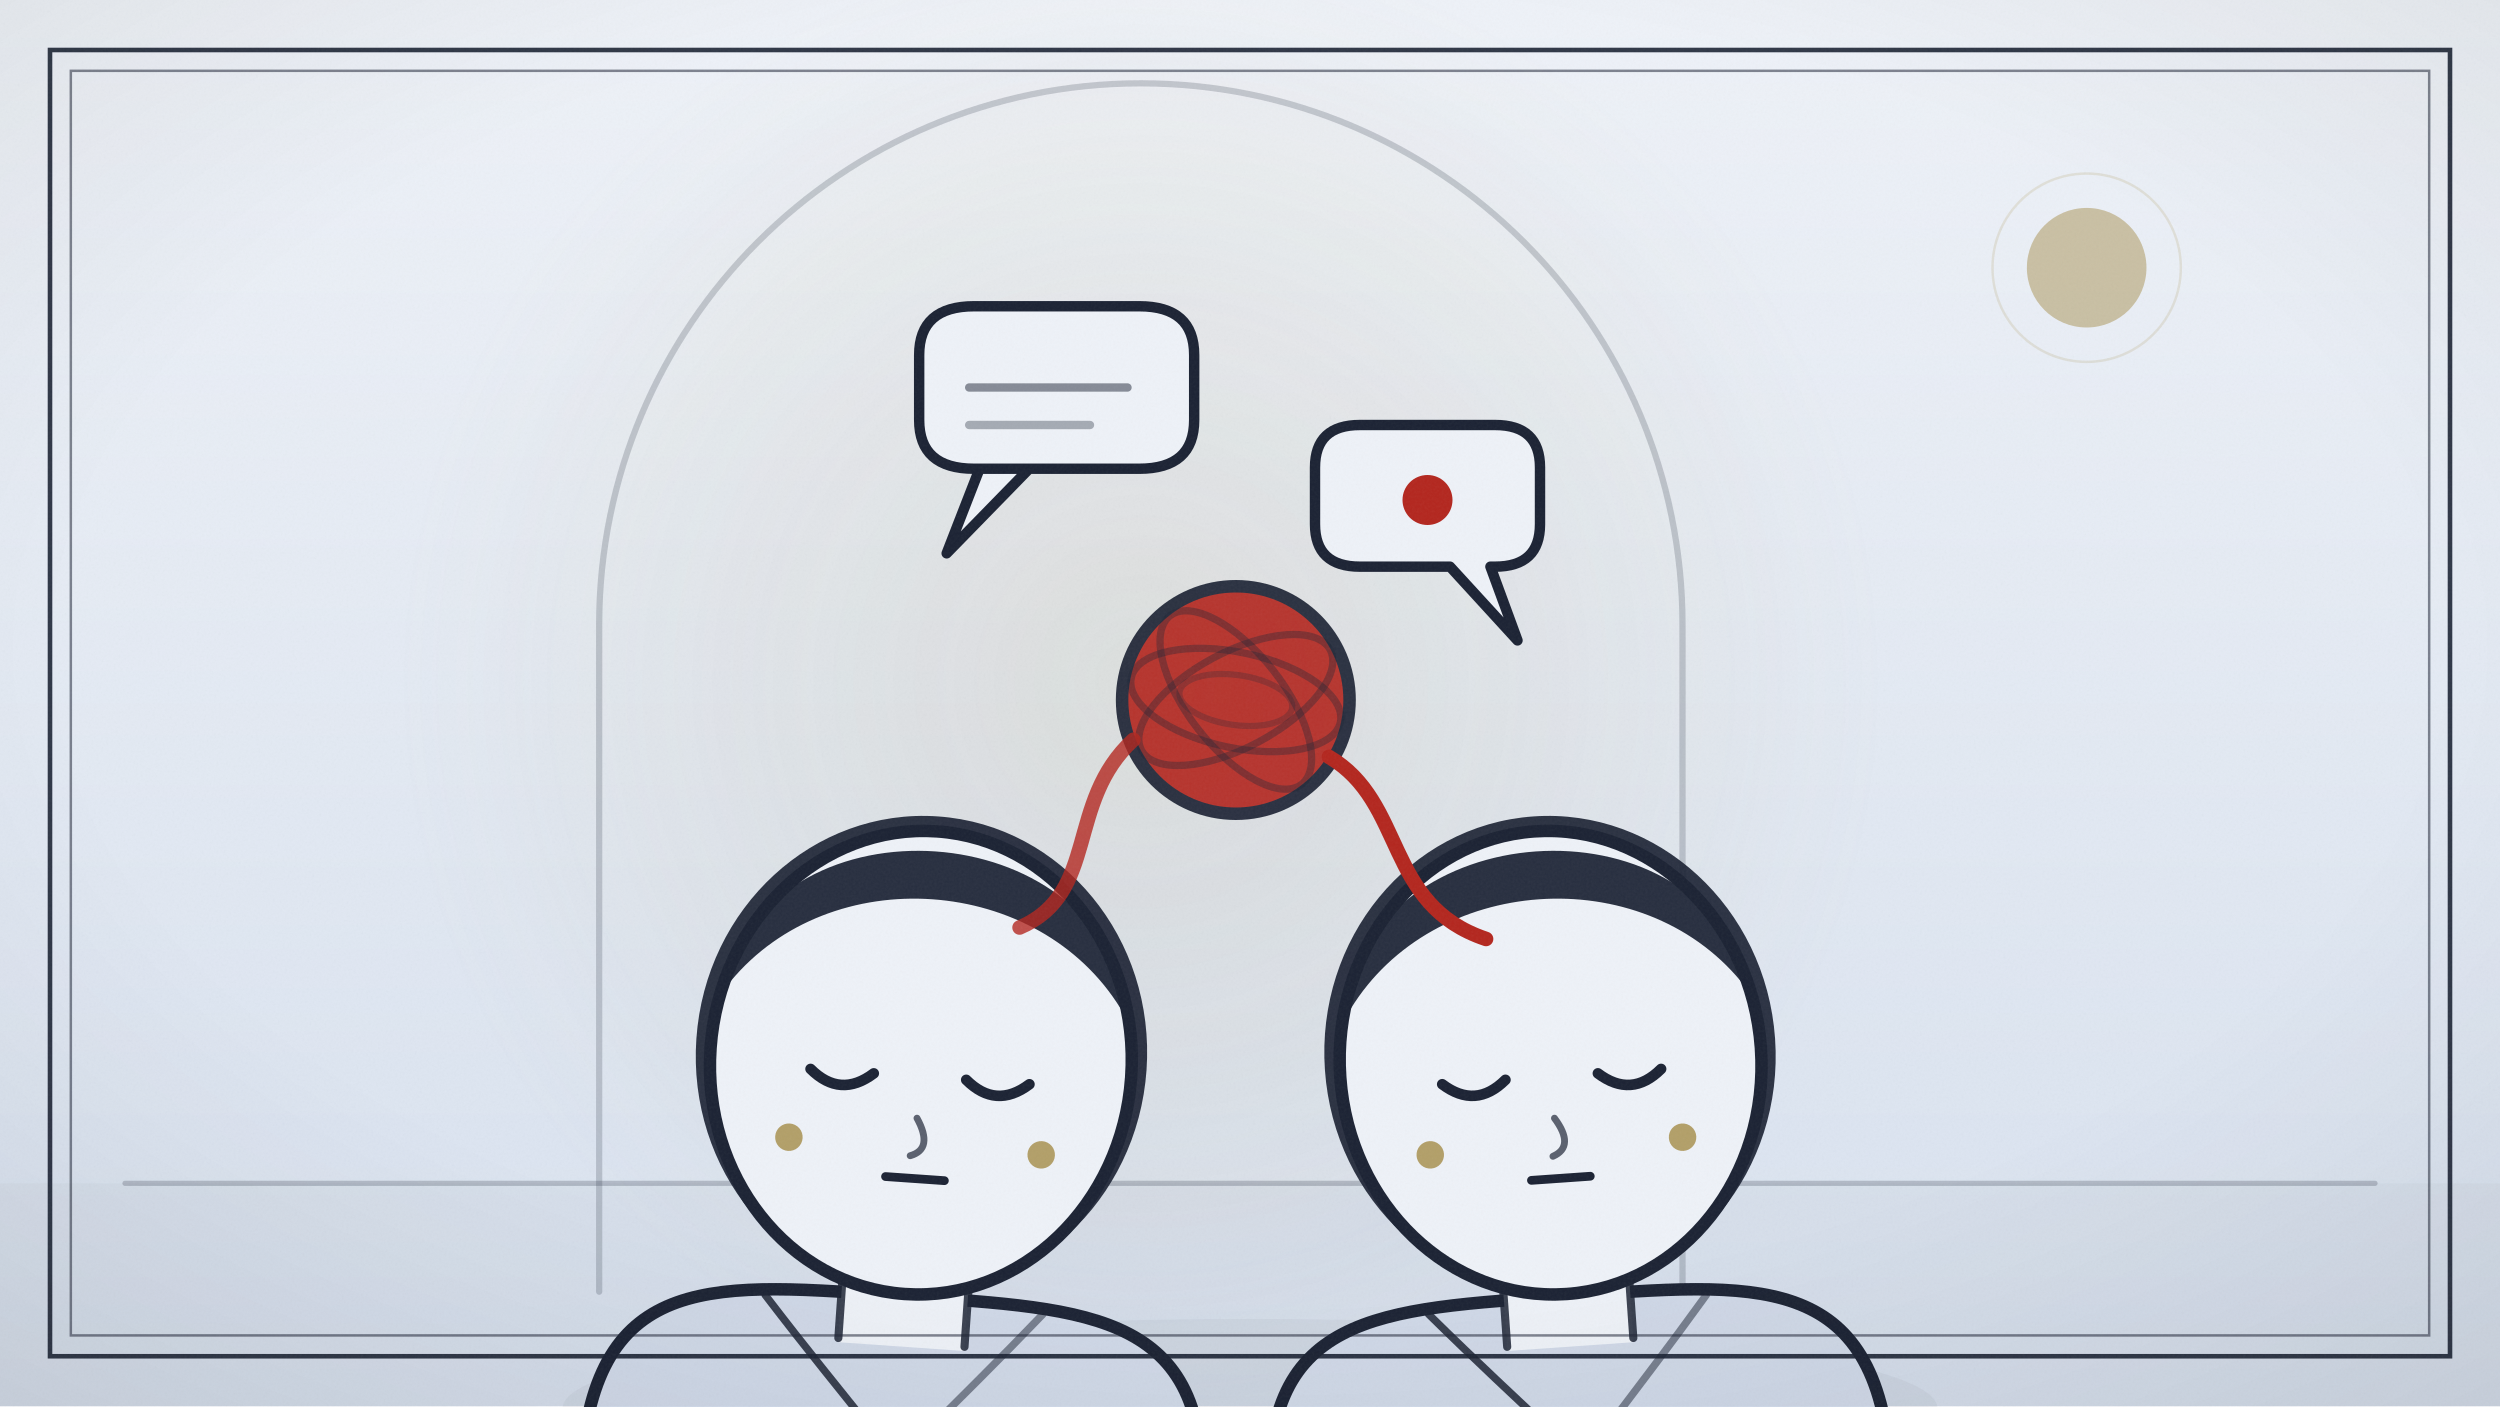
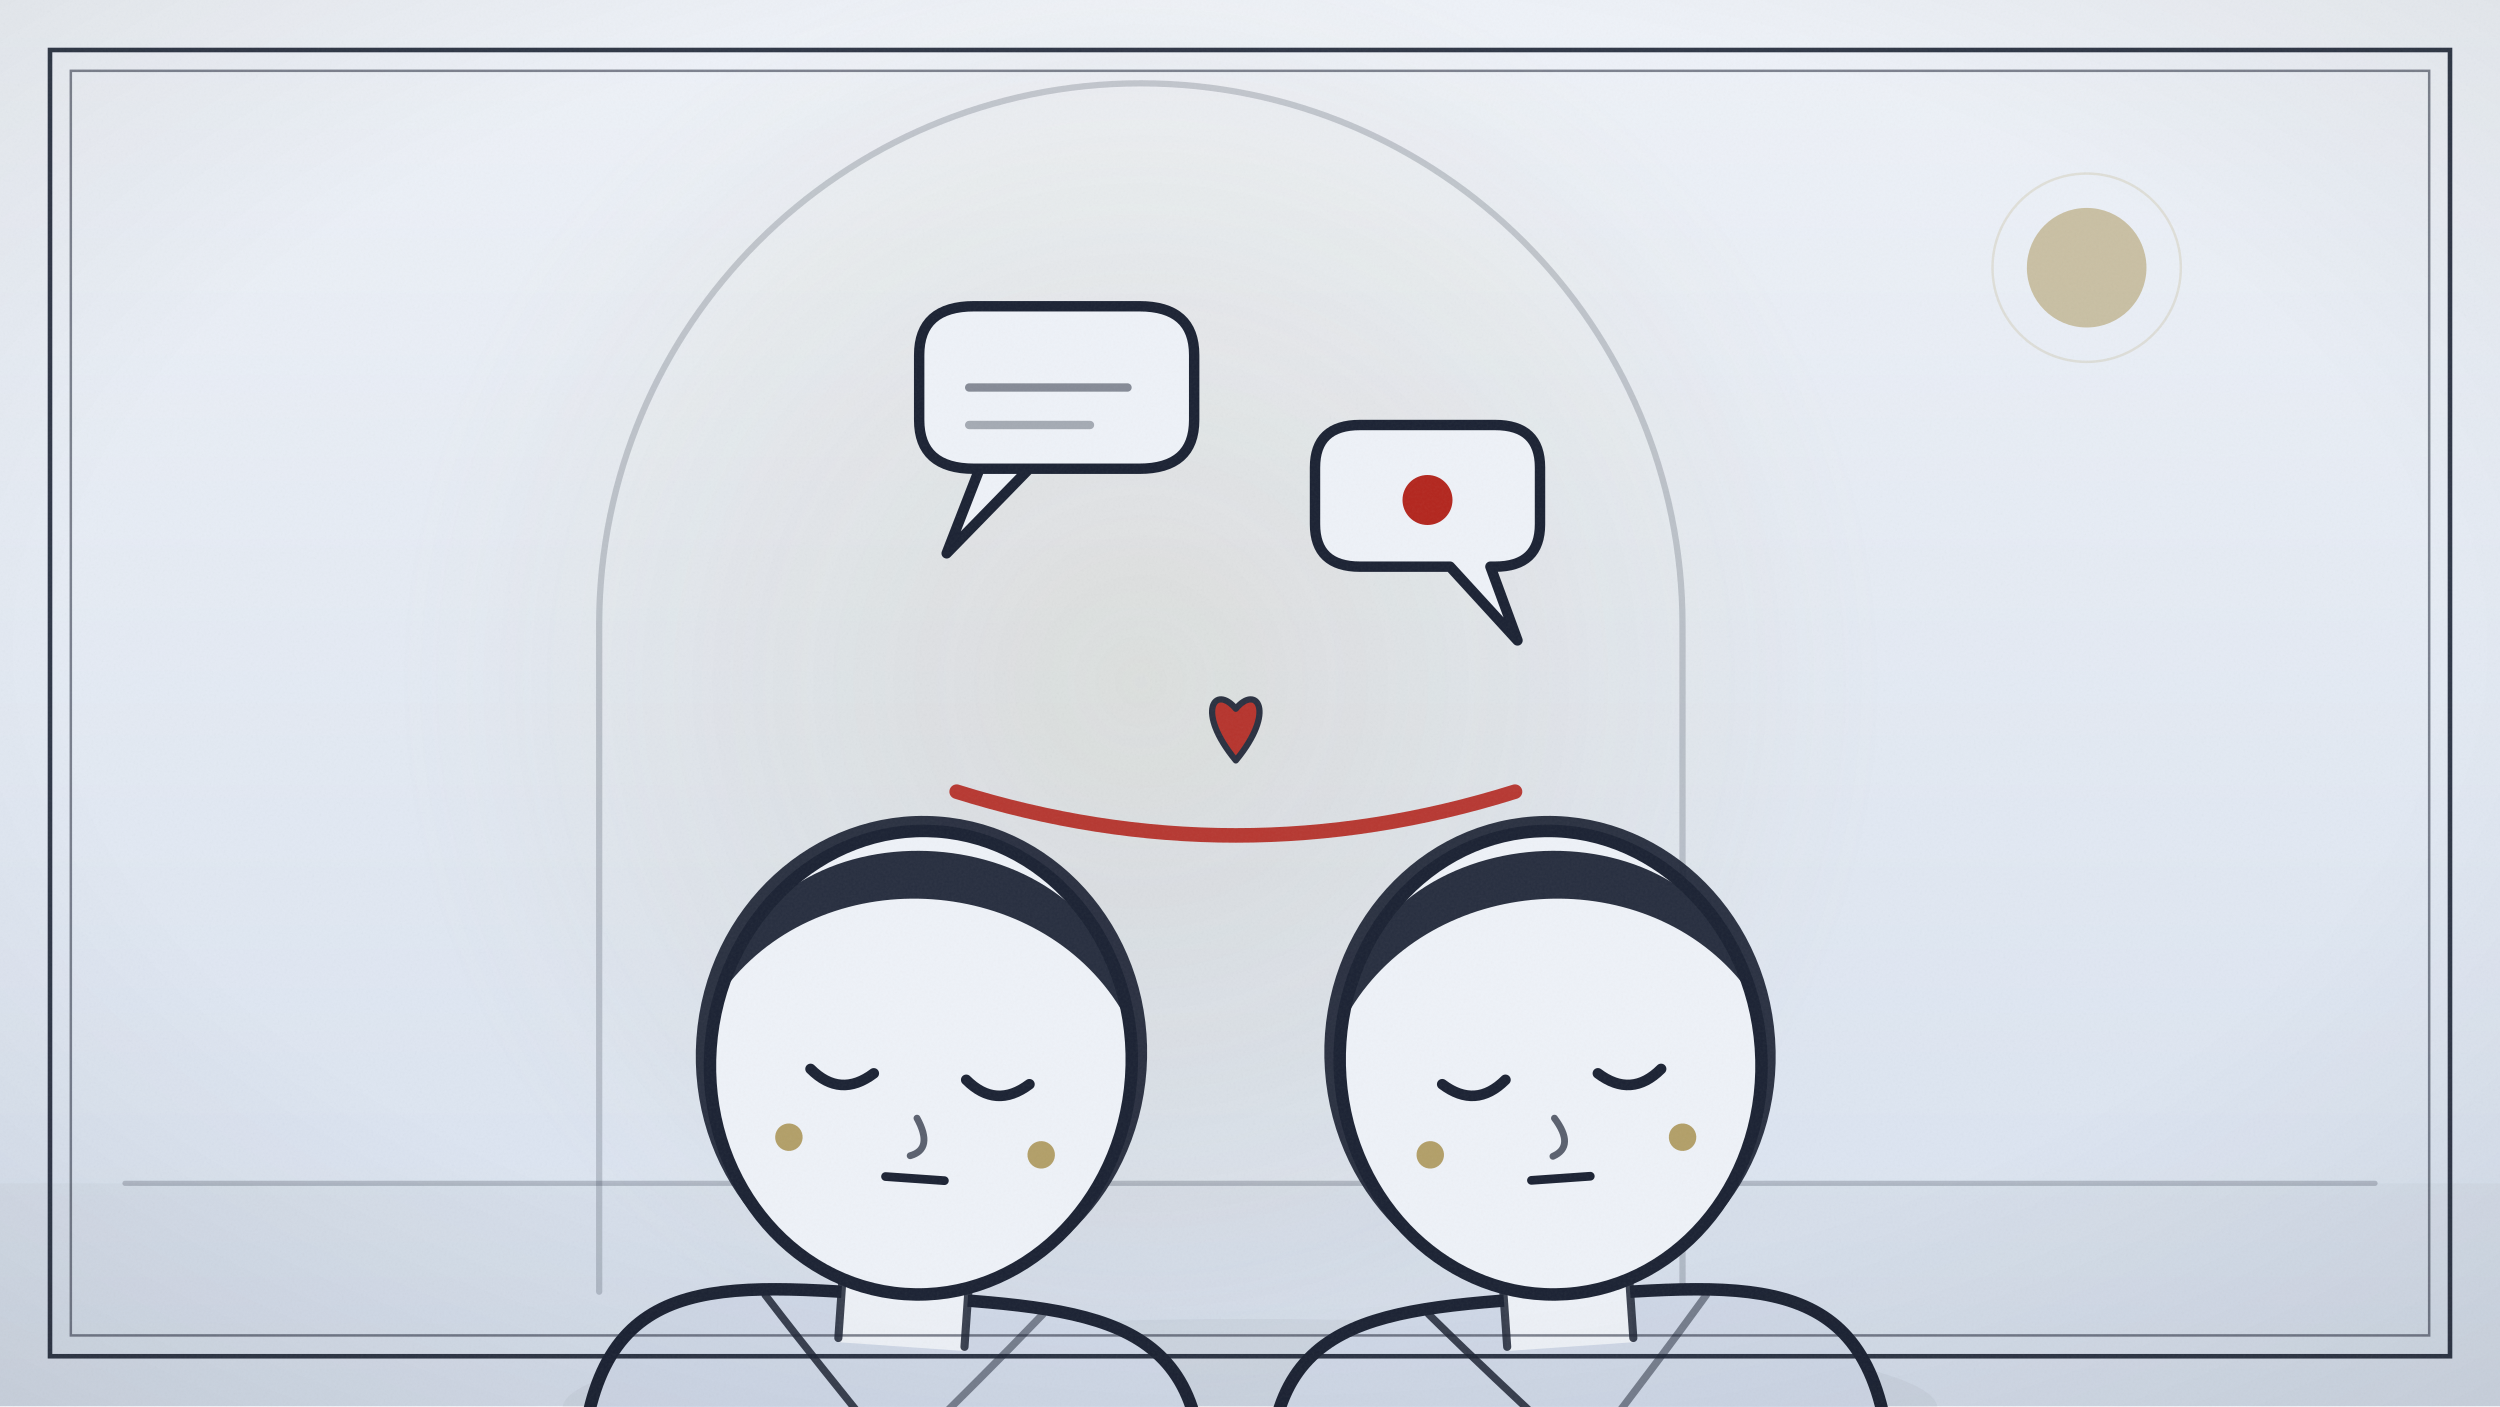
<svg xmlns="http://www.w3.org/2000/svg" viewBox="0 0 1200 675" width="1200" height="675" role="img" aria-label="정운타임즈 일러스트 · duo">
  <defs>
    <linearGradient id="paper15262" x1="0" y1="0" x2="0" y2="1">
      <stop offset="0" stop-color="#eef2f8" />
      <stop offset="1" stop-color="#d8e1ef" />
    </linearGradient>
    <radialGradient id="wash15262" cx="0.5" cy="0.5" r="0.5">
      <stop offset="0" stop-color="#a8904f" stop-opacity="0.16" />
      <stop offset="0.62" stop-color="#a8904f" stop-opacity="0.07" />
      <stop offset="1" stop-color="#a8904f" stop-opacity="0" />
    </radialGradient>
    <linearGradient id="fade15262" x1="0" y1="0" x2="0" y2="1">
      <stop offset="0" stop-color="#d8e1ef" stop-opacity="0" />
      <stop offset="1" stop-color="#1b2233" stop-opacity="0.10" />
    </linearGradient>
    <radialGradient id="vig15262" cx="0.5" cy="0.46" r="0.78">
      <stop offset="0.6" stop-color="#000" stop-opacity="0" />
      <stop offset="1" stop-color="#000" stop-opacity="0.08" />
    </radialGradient>
    <filter id="grain15262" x="0" y="0" width="100%" height="100%">
      <feTurbulence type="fractalNoise" baseFrequency="0.85" numOctaves="2" stitchTiles="stitch" />
      <feColorMatrix type="saturate" values="0" />
    </filter>
  </defs>
  <rect width="1200" height="675" fill="url(#paper15262)" />
  <circle cx="547.6" cy="327.4" r="354.6" fill="url(#wash15262)" opacity="0.85" />
  <path d="M 287.6 620 L 287.6 300 A 260 260 0 0 1 807.6 300 L 807.6 620" fill="none" stroke="#1b2233" stroke-width="3" stroke-linecap="round" stroke-linejoin="round" opacity="0.2" />
  <line x1="60.0" y1="568.0" x2="1140.0" y2="568.0" stroke="#1b2233" stroke-width="2.5" stroke-linecap="round" opacity="0.22" />
  <rect x="0.0" y="568.0" width="1200.0" height="107.0" rx="0.0" fill="#1b2233" stroke="ink" stroke-width="6" opacity="0.03" />
  <circle cx="1001.6" cy="128.5" r="28.2" fill="#a8904f" stroke="#a8904f" stroke-width="1" opacity="0.5" />
  <circle cx="1001.6" cy="128.5" r="45.2" fill="none" stroke="#a8904f" stroke-width="1.2" opacity="0.18" />
  <ellipse cx="600.0" cy="676.0" rx="330.0" ry="42.9" fill="#1b2233" stroke="none" stroke-width="0" opacity="0.045" />
  <g transform="rotate(4.0 427.9 712.0)">
    <ellipse cx="427.9" cy="505.6" rx="106.2" ry="112.4" fill="#1b2233" stroke="#1b2233" stroke-width="4.2" opacity="0.92" />
    <path d="M 278.7 716.0 C 278.7 618.9 336.8 621.9 427.9 621.9 C 519.0 621.9 577.2 618.9 577.2 716.0 Z" fill="#cfd8e7" stroke="#1b2233" stroke-width="6" stroke-linecap="round" stroke-linejoin="round" />
    <path d="M 361.1 626.0 C 405.7 676.6 432.0 700.9 436.0 712.0" fill="none" stroke="#1b2233" stroke-width="3.6" stroke-linecap="round" stroke-linejoin="round" opacity="0.85" />
    <path d="M 494.7 626.0 C 454.2 674.6 427.9 700.9 423.9 712.0" fill="none" stroke="#1b2233" stroke-width="3.6" stroke-linecap="round" stroke-linejoin="round" opacity="0.5" />
    <rect x="397.6" y="603.7" width="60.7" height="42.5" rx="0.0" fill="#eef2f8" stroke="none" stroke-width="0" />
    <line x1="397.6" y1="605.8" x2="397.6" y2="644.2" stroke="#1b2233" stroke-width="3.9" stroke-linecap="round" opacity="0.85" />
    <line x1="458.3" y1="605.8" x2="458.3" y2="644.2" stroke="#1b2233" stroke-width="3.9" stroke-linecap="round" opacity="0.85" />
    <ellipse cx="427.9" cy="509.6" rx="101.2" ry="111.3" fill="#eef2f8" stroke="#1b2233" stroke-width="6" />
    <path d="M 332.8 476.2 C 353.0 387.2 502.8 387.2 523.0 476.2 C 478.5 413.9 377.3 413.9 332.8 476.2 Z" fill="#1b2233" stroke="#1b2233" stroke-width="3.0" stroke-linecap="round" stroke-linejoin="round" opacity="0.94" />
    <path d="M 375.3 516.3 q 15.2 13.2 30.4 0" fill="none" stroke="#1b2233" stroke-width="5.1" stroke-linecap="round" stroke-linejoin="round" />
    <path d="M 450.2 516.3 q 15.2 13.2 30.4 0" fill="none" stroke="#1b2233" stroke-width="5.1" stroke-linecap="round" stroke-linejoin="round" />
    <path d="M 427.9 536.3 q 9.1 14.2 -2.0 18.2" fill="none" stroke="#1b2233" stroke-width="3.3" stroke-linecap="round" stroke-linejoin="round" opacity="0.7" />
    <line x1="414.8" y1="565.3" x2="443.1" y2="565.3" stroke="#1b2233" stroke-width="4.2" stroke-linecap="round" />
    <circle cx="367.2" cy="549.7" r="6.1" fill="#a8904f" stroke="#a8904f" stroke-width="1" opacity="0.85" />
    <circle cx="488.6" cy="549.7" r="6.1" fill="#a8904f" stroke="#a8904f" stroke-width="1" opacity="0.85" />
  </g>
  <g transform="rotate(-4.0 758.4 712.0)">
    <ellipse cx="758.4" cy="505.6" rx="106.2" ry="112.4" fill="#1b2233" stroke="#1b2233" stroke-width="4.2" opacity="0.92" />
    <path d="M 609.2 716.0 C 609.2 618.9 667.4 621.9 758.4 621.9 C 849.5 621.9 907.7 618.9 907.7 716.0 Z" fill="#cfd8e7" stroke="#1b2233" stroke-width="6" stroke-linecap="round" stroke-linejoin="round" />
    <path d="M 691.6 626.0 C 736.2 676.6 762.5 700.9 766.5 712.0" fill="none" stroke="#1b2233" stroke-width="3.6" stroke-linecap="round" stroke-linejoin="round" opacity="0.85" />
    <path d="M 825.2 626.0 C 784.7 674.6 758.4 700.9 754.4 712.0" fill="none" stroke="#1b2233" stroke-width="3.6" stroke-linecap="round" stroke-linejoin="round" opacity="0.5" />
    <rect x="728.1" y="603.7" width="60.7" height="42.5" rx="0.0" fill="#eef2f8" stroke="none" stroke-width="0" />
    <line x1="728.1" y1="605.8" x2="728.1" y2="644.2" stroke="#1b2233" stroke-width="3.9" stroke-linecap="round" opacity="0.85" />
    <line x1="788.8" y1="605.8" x2="788.8" y2="644.2" stroke="#1b2233" stroke-width="3.9" stroke-linecap="round" opacity="0.85" />
    <ellipse cx="758.4" cy="509.6" rx="101.2" ry="111.3" fill="#eef2f8" stroke="#1b2233" stroke-width="6" />
    <path d="M 663.3 476.2 C 683.6 387.2 833.3 387.2 853.5 476.2 C 809.0 413.9 707.8 413.9 663.3 476.2 Z" fill="#1b2233" stroke="#1b2233" stroke-width="3.0" stroke-linecap="round" stroke-linejoin="round" opacity="0.94" />
    <path d="M 705.8 516.3 q 15.2 13.2 30.4 0" fill="none" stroke="#1b2233" stroke-width="5.1" stroke-linecap="round" stroke-linejoin="round" />
    <path d="M 780.7 516.3 q 15.2 13.2 30.4 0" fill="none" stroke="#1b2233" stroke-width="5.1" stroke-linecap="round" stroke-linejoin="round" />
    <path d="M 758.4 536.3 q 9.1 14.2 -2.0 18.2" fill="none" stroke="#1b2233" stroke-width="3.3" stroke-linecap="round" stroke-linejoin="round" opacity="0.7" />
    <line x1="745.3" y1="565.3" x2="773.6" y2="565.3" stroke="#1b2233" stroke-width="4.2" stroke-linecap="round" />
    <circle cx="697.7" cy="549.7" r="6.1" fill="#a8904f" stroke="#a8904f" stroke-width="1" opacity="0.85" />
    <circle cx="819.1" cy="549.7" r="6.1" fill="#a8904f" stroke="#a8904f" stroke-width="1" opacity="0.85" />
  </g>
-   <circle cx="593.2" cy="336.0" r="54.6" fill="#b3261e" stroke="#1b2233" stroke-width="6" opacity="0.92" />
-   <ellipse cx="593.2" cy="336.0" rx="51.3" ry="22.9" fill="none" stroke="#1b2233" stroke-width="3.5" opacity="0.35" transform="rotate(-28 593.2 336.0)" />
-   <ellipse cx="593.2" cy="336.0" rx="51.3" ry="22.9" fill="none" stroke="#1b2233" stroke-width="3.5" opacity="0.35" transform="rotate(12 593.2 336.0)" />
-   <ellipse cx="593.2" cy="336.0" rx="51.3" ry="22.9" fill="none" stroke="#1b2233" stroke-width="3.5" opacity="0.35" transform="rotate(52 593.2 336.0)" />
-   <ellipse cx="593.2" cy="336.0" rx="27.3" ry="12.0" fill="none" stroke="#1b2233" stroke-width="3" opacity="0.25" transform="rotate(8 593.2 336.0)" />
-   <path d="M 637.9 363.3 C 675.1 385.1 664.2 434.3 713.3 450.7" fill="none" stroke="#b3261e" stroke-width="7" stroke-linecap="round" stroke-linejoin="round" />
-   <path d="M 544.0 355.1 C 511.3 385.1 527.7 428.8 489.4 445.2" fill="none" stroke="#b3261e" stroke-width="7" stroke-linecap="round" stroke-linejoin="round" opacity="0.8" />
+   <path d="M 459.2 380.0 Q 593.2 422.0 727.2 380.0" fill="none" stroke="#b3261e" stroke-width="7" stroke-linecap="round" stroke-linejoin="round" opacity="0.9" />
+   <path d="M 593.2 365.0 C 573.5 341.2 583.3 328.3 593.2 340.2 C 603.0 328.3 612.9 341.2 593.2 365.0 Z" fill="#b3261e" stroke="#1b2233" stroke-width="3" stroke-linecap="round" stroke-linejoin="round" opacity="0.92" />
  <path d="M 467.6 147.0 L 546.8 147.0 Q 573.2 147.0 573.2 170.4 L 573.2 201.6 Q 573.2 225.0 546.8 225.0 L 470.2 225.0 L 454.4 265.6 L 494.0 225.0 L 467.6 225.0 Q 441.2 225.0 441.2 201.6 L 441.2 170.4 Q 441.2 147.0 467.6 147.0 Z" fill="#eef2f8" stroke="#1b2233" stroke-width="5" stroke-linecap="round" stroke-linejoin="round" />
  <line x1="465.2" y1="186.0" x2="541.2" y2="186.0" stroke="#1b2233" stroke-width="4" stroke-linecap="round" opacity="0.5" />
  <line x1="465.2" y1="204.0" x2="523.2" y2="204.0" stroke="#1b2233" stroke-width="4" stroke-linecap="round" opacity="0.35" />
  <path d="M 652.8 204.0 L 717.6 204.0 Q 739.2 204.0 739.2 224.4 L 739.2 251.6 Q 739.2 272.0 717.6 272.0 L 715.4 272.0 L 728.4 307.4 L 696.0 272.0 L 652.8 272.0 Q 631.2 272.0 631.2 251.6 L 631.2 224.4 Q 631.2 204.0 652.8 204.0 Z" fill="#eef2f8" stroke="#1b2233" stroke-width="5" stroke-linecap="round" stroke-linejoin="round" />
  <circle cx="685.2" cy="240.0" r="11.0" fill="#b3261e" stroke="#b3261e" stroke-width="2" />
  <rect x="24.0" y="24.0" width="1152.0" height="627.0" rx="0.0" fill="none" stroke="#1b2233" stroke-width="2.2" opacity="0.9" />
  <rect x="34.0" y="34.0" width="1132.0" height="607.0" rx="0.0" fill="none" stroke="#1b2233" stroke-width="1.2" opacity="0.54" />
  <rect width="1200" height="675" fill="url(#vig15262)" />
  <rect width="1200" height="675" filter="url(#grain15262)" opacity="0.055" />
</svg>
